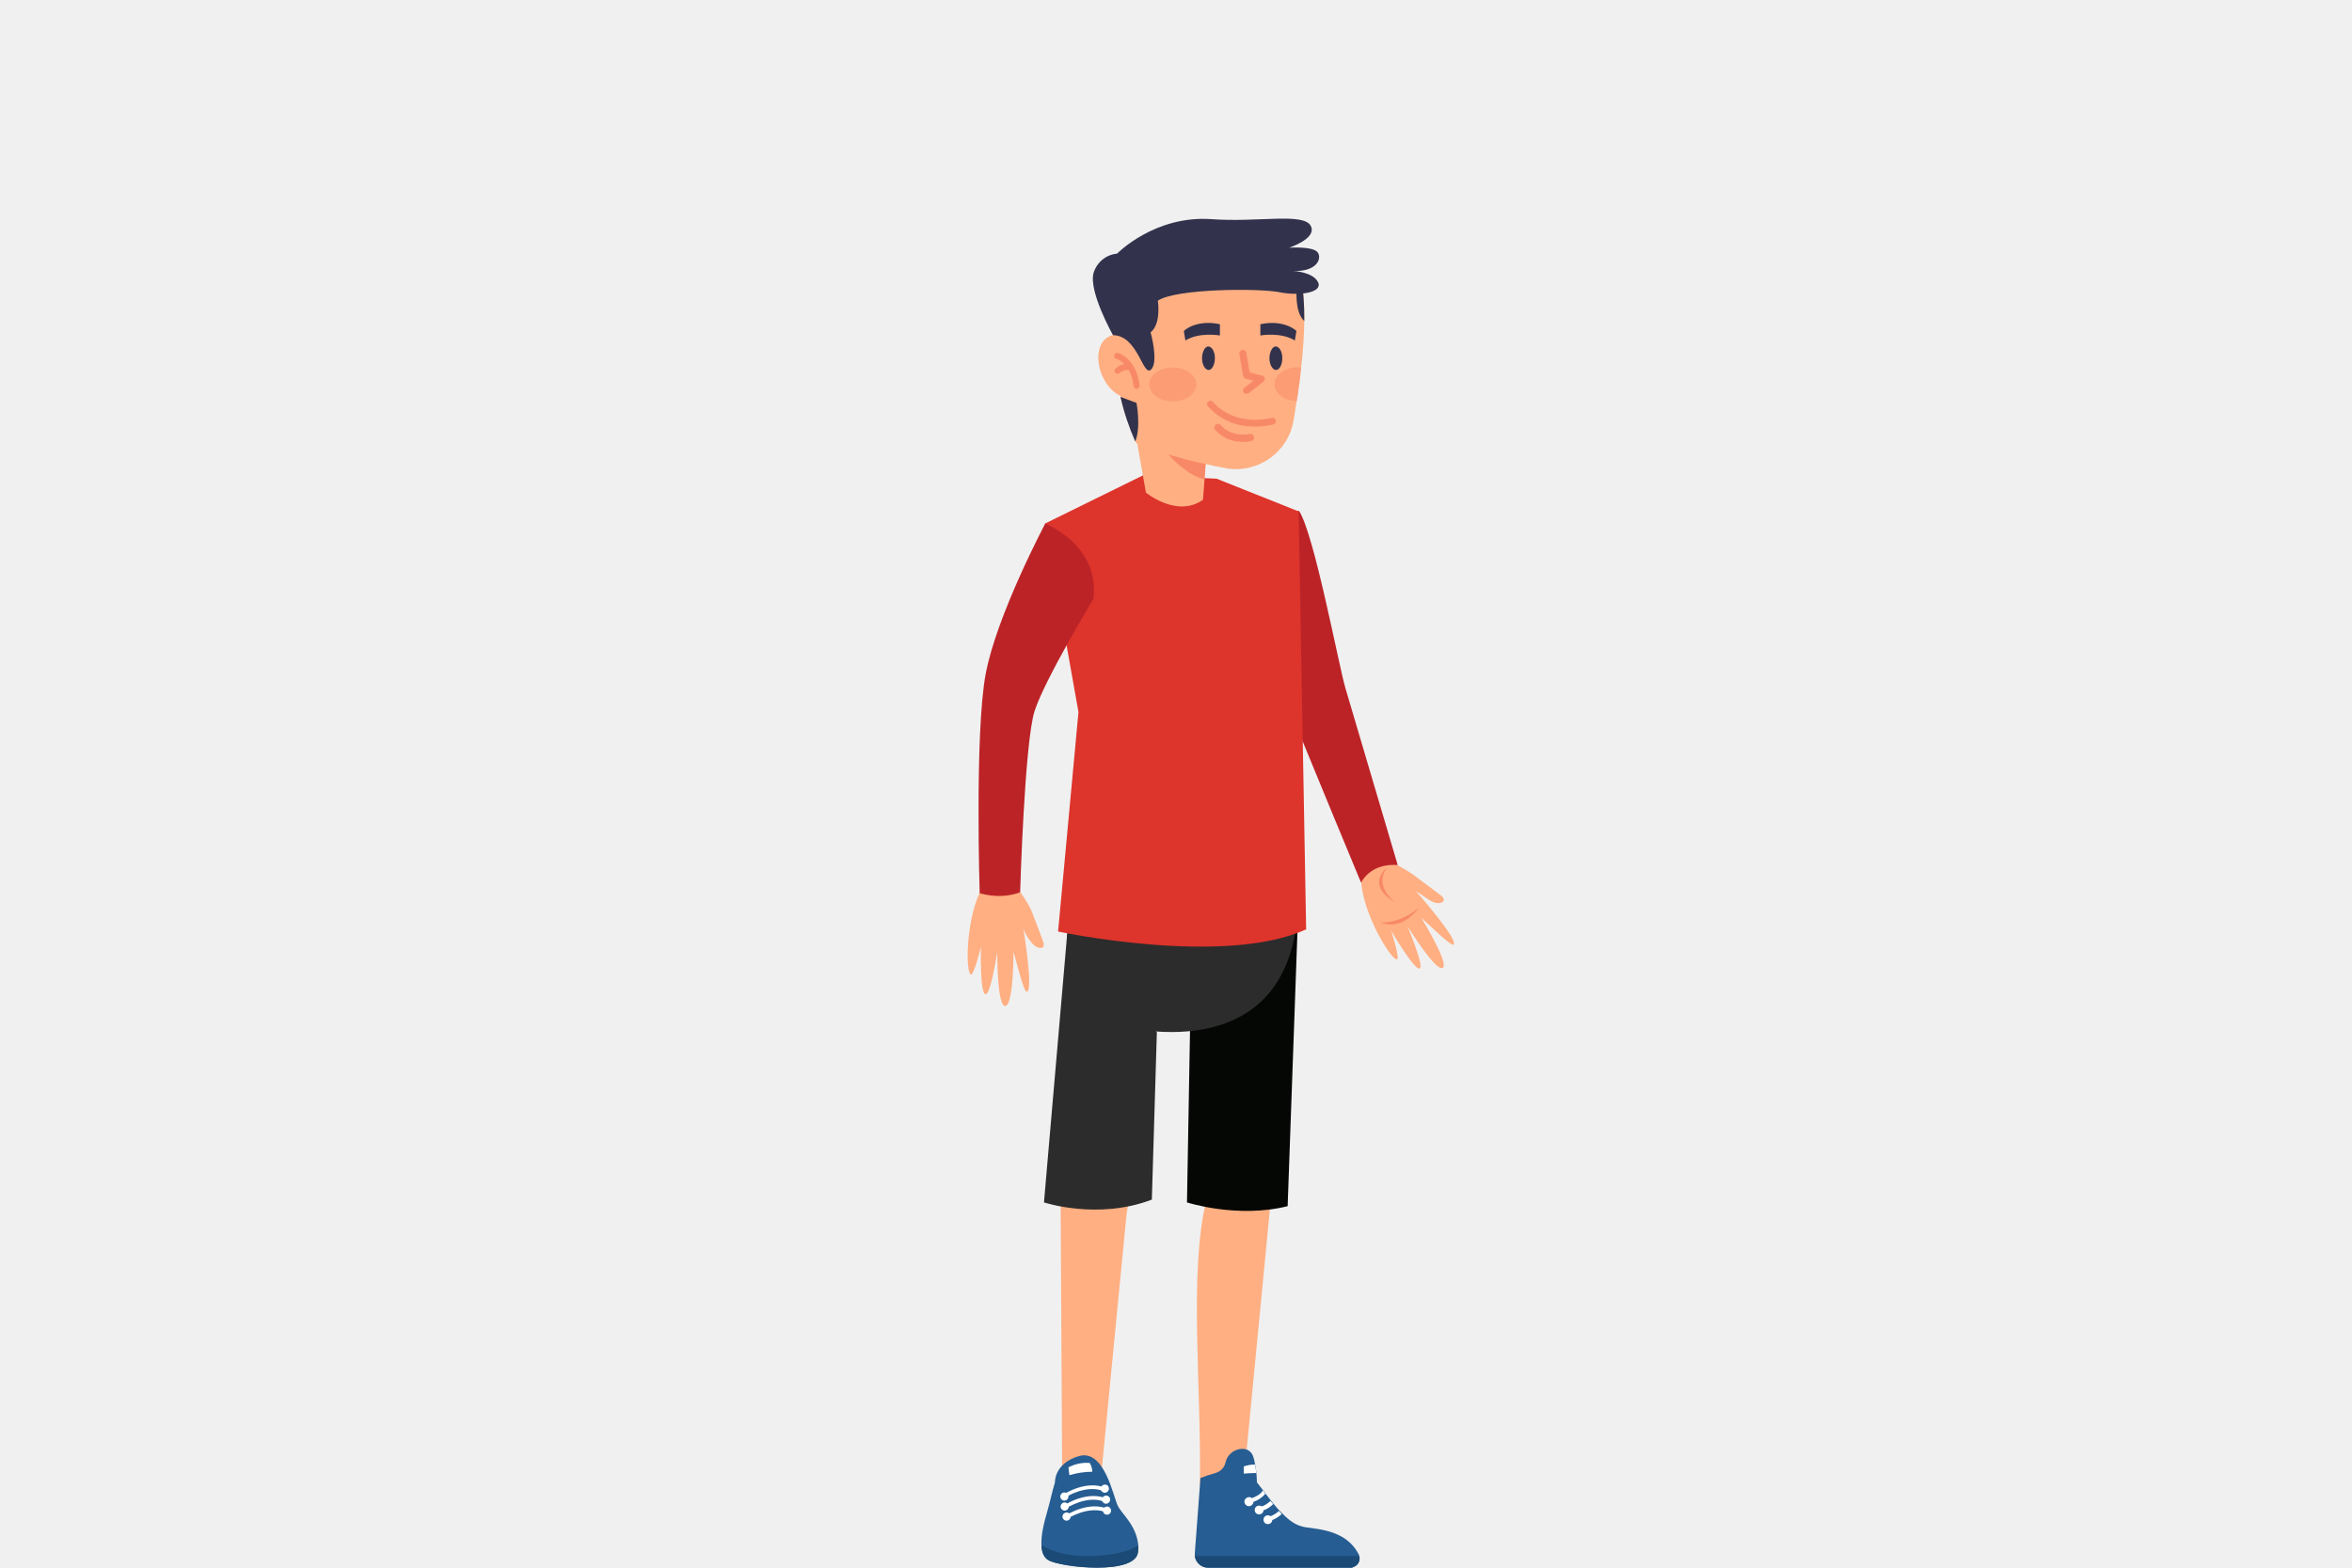
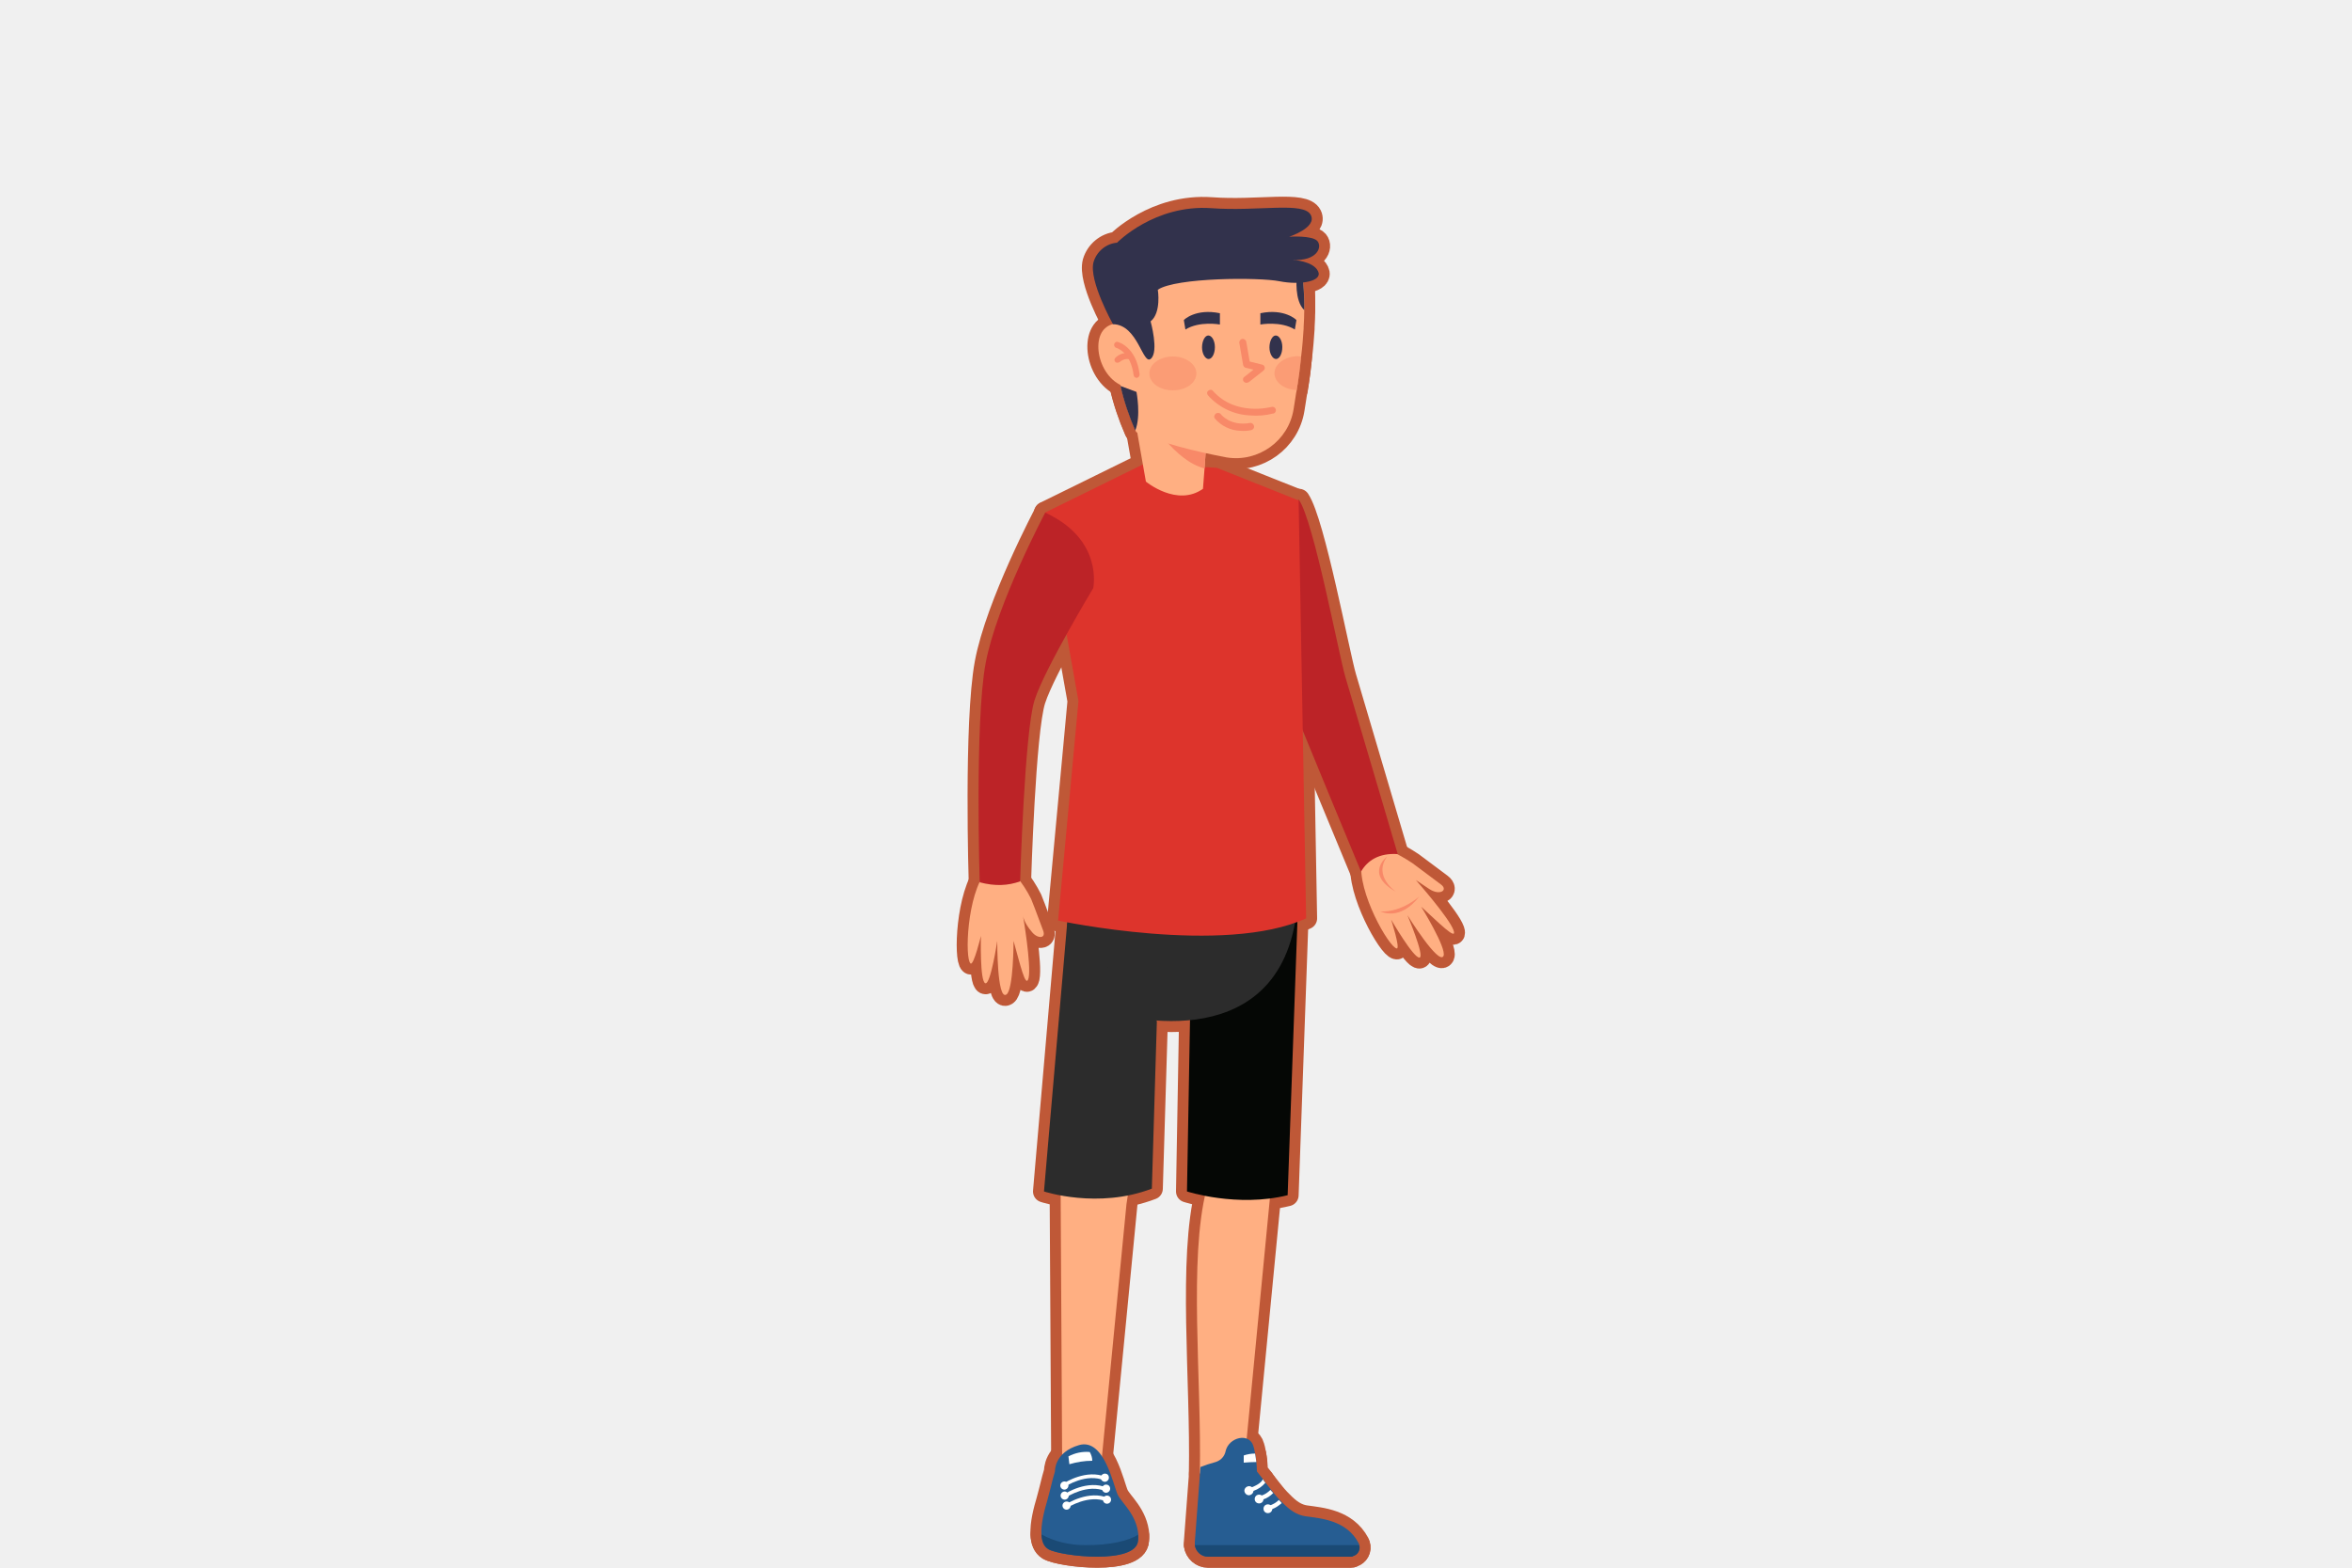
<svg xmlns="http://www.w3.org/2000/svg" version="1.1" id="Layer_1" x="0px" y="0px" viewBox="0 0 750 500" style="enable-background:new 0 0 750 500;" xml:space="preserve">
  <style type="text/css">
- 	.st0{fill:#FFAF82;}
- 	.st1{fill:#265D92;}
- 	.st2{fill:#1A4A75;}
- 	.st3{fill:#FFFFFF;}
- 	.st4{fill:#050705;}
- 	.st5{fill:#2C2C2C;}
- 	.st6{fill:#F88968;}
- 	.st7{fill:#BC2327;}
- 	.st8{fill:#DD342C;}
- 	.st9{opacity:0.5;fill:#F88968;enable-background:new    ;}
- 	.st10{fill:#32324C;}
+ 	.st0{fill:none;stroke:#BF5837;stroke-width:7;stroke-linejoin:round;}
+ 	.st1{fill:#FFAF82;}
+ 	.st2{fill:#265D92;}
+ 	.st3{fill:#1A4A75;}
+ 	.st4{fill:#FFFFFF;}
+ 	.st5{fill:#050705;}
+ 	.st6{fill:#2C2C2C;}
+ 	.st7{fill:#F88968;}
+ 	.st8{fill:#BC2327;}
+ 	.st9{fill:#DD342C;}
+ 	.st10{opacity:0.5;fill:#F88968;enable-background:new    ;}
+ 	.st11{fill:#32324C;}
</style>
  <g id="OBJECTS">
-     <path class="st0" d="M384.7,382.9c-5.7,22.3-1.5,60.7-2.1,90.6l14.3-4.5l8.3-86L384.7,382.9z" />
-     <path class="st1" d="M430.7,500h-45.5c-2.1,0-3.9-1.6-4.2-3.7c0-0.3,0-0.6,0-0.9l1.8-24c1.5-0.6,3-1.1,4.5-1.5   c1.6-0.4,2.9-1.5,3.4-3.1l0.1-0.4c1-4.6,7.7-6.1,8.9-1.6c0.2,0.6,0.3,1.1,0.4,1.7c0,0.1,0.1,0.3,0.1,0.4c0.2,1,0.3,1.9,0.4,2.6l0,0   c0.1,1.1,0.2,2.2,0.2,3.3c0.6,0.8,1.2,1.5,1.8,2.3c0.3,0.4,0.6,0.7,0.8,1.1l1.8,2.3l0.8,1c0.6,0.8,1.3,1.5,1.9,2.2   c0.3,0.3,0.6,0.6,0.9,0.9c2.4,2.5,4.7,4.1,7.5,4.5c4.9,0.7,13,1.2,16.9,8.5c0.1,0.1,0.1,0.3,0.2,0.5c0.5,1.5-0.3,3.1-1.8,3.6   C431.3,500,431,500,430.7,500z" />
-     <path class="st2" d="M430.7,500h-45.5c-2.1,0-3.9-1.6-4.2-3.7h52.4c0.5,1.5-0.4,3.1-1.9,3.5C431.2,500,431,500,430.7,500z" />
-     <path class="st3" d="M403.5,476.4c-1,1.2-2.3,2.1-3.8,2.6c-0.4,0.1-0.8,0.3-1.2,0.4l-0.4-1.2c0.4-0.1,0.8-0.3,1.2-0.4   c2.5-1,3.2-2,3.4-2.5C402.9,475.7,403.2,476.1,403.5,476.4z" />
-     <path class="st3" d="M399.7,478.9c0,0.8-0.6,1.4-1.4,1.5c-0.8,0-1.4-0.6-1.5-1.4c0-0.8,0.6-1.4,1.4-1.5c0,0,0,0,0.1,0   C399.1,477.5,399.7,478.1,399.7,478.9z" />
-     <path class="st3" d="M406,479.7c-0.9,0.9-1.9,1.6-3.1,2c-0.4,0.2-0.9,0.4-1.5,0.5L401,481c0.5-0.2,0.9-0.3,1.3-0.5   c1.1-0.4,2-1,2.8-1.8L406,479.7z" />
-     <path class="st3" d="M402.9,481.6c0,0.8-0.6,1.4-1.4,1.4s-1.4-0.6-1.4-1.4s0.6-1.4,1.4-1.4l0,0   C402.3,480.2,402.9,480.8,402.9,481.6z" />
-     <path class="st3" d="M408.7,482.9c-0.9,0.8-1.9,1.5-3,1.9c-0.4,0.2-0.9,0.4-1.5,0.5l-0.4-1.2c0.5-0.2,0.9-0.3,1.3-0.5   c1-0.4,1.9-0.9,2.7-1.7C408.2,482.3,408.5,482.6,408.7,482.9z" />
-     <path class="st3" d="M405.7,484.7c0,0.8-0.6,1.4-1.4,1.4s-1.4-0.6-1.4-1.4s0.6-1.4,1.4-1.4S405.7,483.9,405.7,484.7L405.7,484.7z" />
-     <path class="st3" d="M400.6,469.8c-1.4,0-2.7,0.1-4,0.2v-2.3c1.2-0.4,2.4-0.6,3.6-0.6C400.4,468.1,400.5,469,400.6,469.8z" />
-     <path class="st4" d="M380,298.8l-1.5,84.7c0,0,16,5.2,32.1,1.2l3.5-97.9L380,298.8z" />
-     <path class="st0" d="M338.1,366.5c0,5.8,0,11.1,0.1,15.3l0.5,88.2h12.5l8-82.4l3.2-21.1H338.1z" />
-     <path class="st5" d="M340.3,290.5c0,0-1.7,30.6,10.7,35s62,14.1,63-38.7L340.3,290.5z" />
-     <path class="st5" d="M340.3,297.9l-7.4,85.6c0,0,17.2,5.7,34.4-0.9l1.6-53.4L340.3,297.9z" />
-     <path class="st1" d="M362.9,494.8c-0.4,7.8-24.7,5.1-28.6,2.8c-1.5-0.9-2.1-2.6-2.2-4.7c-0.2-3.4,0.9-7.6,1.9-11   c1.5-5.5,1.3-5.4,2.4-9.1c0,0-0.3-6.1,7.7-8.4s10.9,12.8,12.3,15.8c1.3,2.7,6.1,6.3,6.6,12.9C363,493.5,363,494.1,362.9,494.8z" />
-     <path class="st3" d="M339.8,477.6l-0.6-1c0.3-0.2,7.3-4.7,13.5-2l-0.5,1.1C346.5,473.2,339.8,477.5,339.8,477.6z" />
-     <path class="st3" d="M340.5,484.3l-0.6-1c0.3-0.2,7.3-4.7,13.5-2l-0.5,1.1C347.2,480,340.5,484.3,340.5,484.3z" />
-     <path class="st3" d="M340.1,481l-0.6-1c0.3-0.2,7.3-4.7,13.5-2l-0.5,1.1C346.9,476.6,340.2,480.9,340.1,481z" />
-     <path class="st3" d="M340.7,477.3c0,0.7-0.6,1.3-1.3,1.3c-0.7,0-1.3-0.6-1.3-1.3c0-0.7,0.6-1.3,1.3-1.3S340.7,476.5,340.7,477.3   L340.7,477.3z" />
-     <path class="st3" d="M340.8,480.5c0,0.7-0.6,1.3-1.3,1.3c-0.7,0-1.3-0.6-1.3-1.3c0-0.7,0.6-1.3,1.3-1.3l0,0   C340.2,479.2,340.7,479.8,340.8,480.5z" />
-     <path class="st3" d="M341.4,483.7c0,0.7-0.6,1.3-1.3,1.3s-1.3-0.6-1.3-1.3s0.6-1.3,1.3-1.3l0,0   C340.9,482.4,341.4,482.9,341.4,483.7z" />
-     <circle class="st3" cx="353" cy="481.8" r="1.3" />
-     <path class="st3" d="M354,478.3c0,0.7-0.6,1.3-1.3,1.3c-0.7,0-1.3-0.6-1.3-1.3c0-0.7,0.6-1.3,1.3-1.3l0,0   C353.4,477,354,477.5,354,478.3L354,478.3z" />
-     <path class="st3" d="M353.6,474.8c0,0.7-0.6,1.3-1.3,1.3c-0.7,0-1.3-0.6-1.3-1.3c0-0.7,0.6-1.3,1.3-1.3   C353.1,473.5,353.6,474,353.6,474.8L353.6,474.8z" />
-     <path class="st2" d="M362.9,494.8c-0.4,7.8-24.7,5.1-28.6,2.8c-1.5-0.9-2.1-2.6-2.2-4.7c4.2,2.3,9,3.4,13.8,3.4   c8.3,0.1,14.2-1.5,17-3.3C362.9,493.5,363,494.1,362.9,494.8z" />
-     <path class="st3" d="M347.5,466.6c-2.4-0.2-4.7,0.3-6.8,1.4l0.3,2.5c2.4-0.7,4.8-1.1,7.3-1.1C348.3,468.4,348,467.5,347.5,466.6z" />
-     <path class="st0" d="M442.9,274.6c2.6,1.2,5.1,2.6,7.5,4.2c3.2,2.4,7.1,5.3,9.1,6.8c2.4,1.8-0.4,3.7-3.8,1.4   c-3.4-2.3-4.2-2.8-4.2-2.8s10.6,12,12,16c1.3,3.7-4.9-2.6-10.3-7.5c0,0,8.2,13.3,7.1,15.7c-1.5,3.1-11.5-13-11.5-13   s5.5,13,3.9,13.5c-1.8,0.5-9.1-12.1-9.1-12.1s3,9.3,1.8,9.2c-2.4-0.2-12.7-18.2-11.2-27.6C434.1,278.3,440.6,274.2,442.9,274.6z" />
-     <path class="st6" d="M452.6,289.4c0,0-5.5,5.1-12.4,4.8C440.2,294.1,446.3,297.6,452.6,289.4z" />
-     <path class="st6" d="M445.1,287.9c0,0-7.3-4.9-2.8-11.2C442.3,276.7,435,282.2,445.1,287.9z" />
-     <path class="st7" d="M396.7,173.6c0,0,5.6,30.4,12.7,48.1s24.6,59.8,24.6,59.8c2-3.5,5.7-6,11.7-5.6c0,0-11.7-39.5-16.7-56.5   c-2.2-7.6-10-49.4-14.8-56.5C414.2,163,397.4,171,396.7,173.6z" />
-     <path class="st8" d="M364.7,151.5L333.2,167l10.7,60.1l-6.5,70c0,0,52.9,11.3,79.1-0.7l-2.4-133.3L388,152.7L364.7,151.5z" />
-     <path class="st0" d="M324,282.9c1.9,2.2,3.5,4.7,4.8,7.3c1.5,3.7,2.9,7.7,3.8,10c1.1,2.8-1.8,2.7-3.5,0.6c-2.7-3.1-2.9-5.3-2.9-5.3   s2.7,15.7,1.8,19.9c-0.9,3.8-2.8-4.8-4.8-11.8c0,0,0,15.7-2.3,17.1c-3,1.9-2.9-17.1-2.9-17.1s-2.1,14-3.8,13.5   c-1.8-0.5-1.4-15.1-1.4-15.1s-2.3,9.5-3.3,8.8c-1.9-1.4-1.2-22.1,5-29.4C314.5,281.4,322.3,281.3,324,282.9z" />
-     <path class="st7" d="M333.3,167c0,0-15.5,29.2-19,48s-1.9,69.9-1.9,69.9c4.9,1.3,9,1.1,12.9-0.3c0,0,1.4-47.8,4.6-57.8   s18.7-35.7,18.7-35.7S352,175.6,333.3,167z" />
-     <path class="st0" d="M385.1,138.7l-1,14.2l-0.5,6.5c-8.3,5.9-18.2-2.3-18.2-2.3l-4-22.7c3.8-2.5,13.3,1,19.1,2.8   C383.3,138,385.1,138.7,385.1,138.7z" />
-     <path class="st6" d="M385.1,138.7l-1,14.2c-9.6-2.4-17.4-15.8-17.4-15.8l13.8,0.2C383.3,138,385.1,138.7,385.1,138.7z" />
-     <path class="st0" d="M415.9,100.8c0,0.5,0,1,0,1.5v0.2c0,1.7-0.1,3.5-0.2,5.3c0,0.2,0,0.3,0,0.5c-0.2,2.9-0.4,5.9-0.8,8.9   c-0.1,0.7-0.1,1.3-0.2,1.9c-0.2,2.1-0.5,4.2-0.8,6.2c0,0.4-0.1,0.8-0.2,1.2c-0.1,0.8-0.2,1.6-0.4,2.4c-0.3,1.8-0.5,3.4-0.8,5.1   c-1.6,10.1-11.2,17-21.3,15.4c-0.2,0-0.4-0.1-0.5-0.1c-10.1-1.9-20.5-4.6-28.4-8l-0.3-0.7c-2-4.6-3.6-9.3-4.7-14.2   c-2.3-9.5-2.9-19.2-1.8-28.9c3.1-24,53.8-26.1,59.7-6.4c0,0.2,0.1,0.5,0.1,0.7C415.8,94.9,415.9,97.9,415.9,100.8z" />
-     <path class="st9" d="M381.5,122.6c0,3-3.3,5.4-7.5,5.4s-7.5-2.4-7.5-5.4s3.4-5.4,7.5-5.4S381.5,119.6,381.5,122.6z" />
-     <path class="st9" d="M414.9,117.2c-0.1,0.7-0.1,1.3-0.2,1.9c-0.2,2.1-0.5,4.2-0.8,6.2c0,0.4-0.1,0.8-0.2,1.2l-0.2,1.4   c-4-0.1-7.1-2.5-7.1-5.4s3.4-5.4,7.5-5.4C414.2,117.1,414.5,117.2,414.9,117.2z" />
-     <path class="st10" d="M415.9,100.8c0,0.5,0,1,0,1.6c-3.2-3-2.4-10.4-2.4-10.4c0.6-0.1,1.3-0.1,1.9,0   C415.7,94.9,415.9,97.9,415.9,100.8z" />
-     <path class="st10" d="M362,140.8c-2-4.6-3.6-9.3-4.7-14.2l5.1,1.9C362.4,128.5,363.9,136.3,362,140.8z" />
-     <path class="st10" d="M387.4,114.2c0,2.1-0.9,3.8-2,3.8s-2.1-1.7-2.1-3.7s0.9-3.8,2-3.8S387.4,112.1,387.4,114.2z" />
-     <path class="st10" d="M408.9,114.2c0,2.1-0.9,3.8-2,3.8s-2.1-1.7-2.1-3.7s0.9-3.8,2-3.8S408.9,112.1,408.9,114.2z" />
-     <path class="st0" d="M363.1,110.9c0,0-5.9-6.9-10.6-2.8c-5.3,4.5-1,19.7,9.8,19.2L363.1,110.9z" />
-     <path class="st6" d="M362.4,124c-0.5,0-0.8-0.4-0.9-0.8c-1-7.8-5.7-8.8-5.7-8.8c-0.5-0.3-0.7-0.9-0.4-1.4c0.2-0.3,0.5-0.5,0.8-0.5   c0.2,0,6.1,1.4,7.2,10.4c0,0.5-0.3,1-0.8,1.1L362.4,124z" />
-     <path class="st6" d="M356.3,119.2c-0.2,0-0.4-0.1-0.6-0.2c-0.4-0.4-0.4-0.9-0.1-1.3c1.3-1.4,3.2-1.9,5.1-1.5   c0.5,0.3,0.7,0.9,0.4,1.4c-0.2,0.3-0.5,0.5-0.8,0.5c-1.2-0.3-2.4,0.1-3.3,0.9C356.8,119.1,356.5,119.2,356.3,119.2z" />
-     <path class="st6" d="M398.7,136c-5.2-0.2-10-2.5-13.5-6.4c-0.4-0.5-0.4-1.1,0.1-1.5c0.5-0.4,1.1-0.4,1.5,0.1   c7.3,8.2,18.5,5.1,18.6,5.1c0.6-0.2,1.2,0.1,1.4,0.7c0.2,0.6-0.1,1.2-0.7,1.4c-0.1,0-0.1,0-0.2,0C403.6,136,401.2,136.2,398.7,136z   " />
-     <path class="st6" d="M395.5,140.9c-3.1-0.1-6-1.5-8.1-3.9c-0.4-0.5-0.2-1.2,0.3-1.6c0.5-0.3,1.2-0.3,1.6,0.2   c0.1,0.2,3.1,3.9,9.3,2.8c0.6-0.1,1.2,0.4,1.3,1c0.1,0.6-0.3,1.1-0.9,1.3C397.9,140.9,396.7,141,395.5,140.9z" />
-     <path class="st6" d="M397.4,125.6c-0.3,0-0.6-0.2-0.8-0.4c-0.4-0.5-0.3-1.2,0.2-1.5l0,0l2.9-2.3l-2.5-0.6c-0.4-0.1-0.7-0.5-0.8-0.9   l-1.2-7c-0.1-0.6,0.3-1.2,0.9-1.3c0.6-0.1,1.2,0.3,1.3,0.9l0,0l1.1,6.3l4,1c0.6,0.1,0.9,0.7,0.8,1.3c-0.1,0.2-0.2,0.4-0.4,0.6   l-4.7,3.7C397.9,125.5,397.6,125.6,397.4,125.6z" />
-     <path class="st10" d="M354.9,106.9c0,0-7.8-13.9-6.2-19.8c1-3.4,4-5.9,7.5-6.2c0,0,12-12.3,30.1-11c15,1.1,29.5-2.2,31.7,2.2   c2,4-6.9,6.9-6.9,6.9s7.4-0.5,9,1.4s-0.1,6.4-7.8,6c0,0,6.4,0.3,8,3.6c1.6,3.3-5.8,4.5-12.3,3.2c-6.5-1.3-33-1.2-38.8,2.7   c0,0,1.2,7.3-2.3,10.1c0,0,2.7,9.6,0.1,11.9S362.9,107,354.9,106.9z" />
-     <path class="st10" d="M389,103.4v3.6c0,0-6.5-1.2-11,1.6l-0.5-3C377.5,105.5,381.3,101.8,389,103.4z" />
-     <path class="st10" d="M401.9,103.4v3.6c0,0,6.5-1.2,11,1.6l0.5-3C413.4,105.5,409.6,101.8,401.9,103.4z" />
+     <path class="st0" d="M384.7,379.4c-5.7,22.3-1.5,60.7-2.1,90.6l14.3-4.5l8.3-86L384.7,379.4z" />
+     <path class="st0" d="M430.7,496.5h-45.5c-2.1,0-3.9-1.6-4.2-3.7c0-0.3,0-0.6,0-0.9l1.8-24c1.5-0.6,3-1.1,4.5-1.5   c1.6-0.4,2.9-1.5,3.4-3.1l0.1-0.4c1-4.6,7.7-6.1,8.9-1.6c0.2,0.6,0.3,1.1,0.4,1.7c0,0.1,0.1,0.3,0.1,0.4c0.2,1,0.3,1.9,0.4,2.6l0,0   c0.1,1.1,0.2,2.2,0.2,3.3c0.6,0.8,1.2,1.5,1.8,2.3c0.3,0.4,0.6,0.7,0.8,1.1l1.8,2.3l0.8,1c0.6,0.8,1.3,1.5,1.9,2.2   c0.3,0.3,0.6,0.6,0.9,0.9c2.4,2.5,4.7,4.1,7.5,4.5c4.9,0.7,13,1.2,16.9,8.5c0.1,0.1,0.1,0.3,0.2,0.5c0.5,1.5-0.3,3.1-1.8,3.6   C431.3,496.5,431,496.5,430.7,496.5z" />
+     <path class="st0" d="M430.7,496.5h-45.5c-2.1,0-3.9-1.6-4.2-3.7h52.4c0.5,1.5-0.4,3.1-1.9,3.5C431.2,496.5,431,496.5,430.7,496.5z" />
+     <path class="st0" d="M403.5,472.9c-1,1.2-2.3,2.1-3.8,2.6c-0.4,0.1-0.8,0.3-1.2,0.4l-0.4-1.2c0.4-0.1,0.8-0.3,1.2-0.4   c2.5-1,3.2-2,3.4-2.5C402.9,472.2,403.2,472.6,403.5,472.9z" />
+     <path class="st0" d="M399.7,475.4c0,0.8-0.6,1.4-1.4,1.5c-0.8,0-1.4-0.6-1.5-1.4c0-0.8,0.6-1.4,1.4-1.5c0,0,0,0,0.1,0   C399.1,474,399.7,474.6,399.7,475.4z" />
+     <path class="st0" d="M406,476.2c-0.9,0.9-1.9,1.6-3.1,2c-0.4,0.2-0.9,0.4-1.5,0.5l-0.4-1.2c0.5-0.2,0.9-0.3,1.3-0.5   c1.1-0.4,2-1,2.8-1.8L406,476.2z" />
+     <path class="st0" d="M402.9,478.1c0,0.8-0.6,1.4-1.4,1.4s-1.4-0.6-1.4-1.4s0.6-1.4,1.4-1.4l0,0   C402.3,476.7,402.9,477.3,402.9,478.1z" />
+     <path class="st0" d="M408.7,479.4c-0.9,0.8-1.9,1.5-3,1.9c-0.4,0.2-0.9,0.4-1.5,0.5l-0.4-1.2c0.5-0.2,0.9-0.3,1.3-0.5   c1-0.4,1.9-0.9,2.7-1.7C408.2,478.8,408.5,479.1,408.7,479.4z" />
+     <path class="st0" d="M405.7,481.2c0,0.8-0.6,1.4-1.4,1.4s-1.4-0.6-1.4-1.4s0.6-1.4,1.4-1.4S405.7,480.4,405.7,481.2L405.7,481.2z" />
+     <path class="st0" d="M400.6,466.3c-1.4,0-2.7,0.1-4,0.2v-2.3c1.2-0.4,2.4-0.6,3.6-0.6C400.4,464.6,400.5,465.5,400.6,466.3z" />
+     <path class="st0" d="M380,295.3l-1.5,84.7c0,0,16,5.2,32.1,1.2l3.5-97.9L380,295.3z" />
+     <path class="st0" d="M338.1,363c0,5.8,0,11.1,0.1,15.3l0.5,88.2h12.5l8-82.4l3.2-21.1H338.1z" />
+     <path class="st0" d="M340.3,287c0,0-1.7,30.6,10.7,35s62,14.1,63-38.7L340.3,287z" />
+     <path class="st0" d="M340.3,294.4l-7.4,85.6c0,0,17.2,5.7,34.4-0.9l1.6-53.4L340.3,294.4z" />
+     <path class="st0" d="M362.9,491.3c-0.4,7.8-24.7,5.1-28.6,2.8c-1.5-0.9-2.1-2.6-2.2-4.7c-0.2-3.4,0.9-7.6,1.9-11   c1.5-5.5,1.3-5.4,2.4-9.1c0,0-0.3-6.1,7.7-8.4s10.9,12.8,12.3,15.8c1.3,2.7,6.1,6.3,6.6,12.9C363,490,363,490.6,362.9,491.3z" />
+     <path class="st0" d="M339.8,474.1l-0.6-1c0.3-0.2,7.3-4.7,13.5-2l-0.5,1.1C346.5,469.7,339.8,474,339.8,474.1z" />
+     <path class="st0" d="M340.5,480.8l-0.6-1c0.3-0.2,7.3-4.7,13.5-2l-0.5,1.1C347.2,476.5,340.5,480.8,340.5,480.8z" />
+     <path class="st0" d="M340.1,477.5l-0.6-1c0.3-0.2,7.3-4.7,13.5-2l-0.5,1.1C346.9,473.1,340.2,477.4,340.1,477.5z" />
+     <path class="st0" d="M340.7,473.8c0,0.7-0.6,1.3-1.3,1.3c-0.7,0-1.3-0.6-1.3-1.3c0-0.7,0.6-1.3,1.3-1.3S340.7,473,340.7,473.8   L340.7,473.8z" />
+     <path class="st0" d="M340.8,477c0,0.7-0.6,1.3-1.3,1.3c-0.7,0-1.3-0.6-1.3-1.3c0-0.7,0.6-1.3,1.3-1.3l0,0   C340.2,475.7,340.7,476.3,340.8,477z" />
+     <path class="st0" d="M341.4,480.2c0,0.7-0.6,1.3-1.3,1.3s-1.3-0.6-1.3-1.3s0.6-1.3,1.3-1.3l0,0   C340.9,478.9,341.4,479.4,341.4,480.2z" />
+     <circle class="st0" cx="353" cy="478.3" r="1.3" />
+     <path class="st0" d="M354,474.8c0,0.7-0.6,1.3-1.3,1.3c-0.7,0-1.3-0.6-1.3-1.3c0-0.7,0.6-1.3,1.3-1.3l0,0   C353.4,473.5,354,474,354,474.8L354,474.8z" />
+     <path class="st0" d="M353.6,471.3c0,0.7-0.6,1.3-1.3,1.3c-0.7,0-1.3-0.6-1.3-1.3c0-0.7,0.6-1.3,1.3-1.3   C353.1,470,353.6,470.5,353.6,471.3L353.6,471.3z" />
+     <path class="st0" d="M362.9,491.3c-0.4,7.8-24.7,5.1-28.6,2.8c-1.5-0.9-2.1-2.6-2.2-4.7c4.2,2.3,9,3.4,13.8,3.4   c8.3,0.1,14.2-1.5,17-3.3C362.9,490,363,490.6,362.9,491.3z" />
+     <path class="st0" d="M347.5,463.1c-2.4-0.2-4.7,0.3-6.8,1.4l0.3,2.5c2.4-0.7,4.8-1.1,7.3-1.1C348.3,464.9,348,464,347.5,463.1z" />
+     <path class="st0" d="M442.9,271.1c2.6,1.2,5.1,2.6,7.5,4.2c3.2,2.4,7.1,5.3,9.1,6.8c2.4,1.8-0.4,3.7-3.8,1.4s-4.2-2.8-4.2-2.8   s10.6,12,12,16c1.3,3.7-4.9-2.6-10.3-7.5c0,0,8.2,13.3,7.1,15.7c-1.5,3.1-11.5-13-11.5-13s5.5,13,3.9,13.5   c-1.8,0.5-9.1-12.1-9.1-12.1s3,9.3,1.8,9.2c-2.4-0.2-12.7-18.2-11.2-27.6C434.1,274.8,440.6,270.7,442.9,271.1z" />
+     <path class="st0" d="M452.6,285.9c0,0-5.5,5.1-12.4,4.8C440.2,290.6,446.3,294.1,452.6,285.9z" />
+     <path class="st0" d="M445.1,284.4c0,0-7.3-4.9-2.8-11.2C442.3,273.2,435,278.7,445.1,284.4z" />
+     <path class="st0" d="M396.7,170.1c0,0,5.6,30.4,12.7,48.1S434,278,434,278c2-3.5,5.7-6,11.7-5.6c0,0-11.7-39.5-16.7-56.5   c-2.2-7.6-10-49.4-14.8-56.5C414.2,159.5,397.4,167.5,396.7,170.1z" />
+     <path class="st0" d="M364.7,148l-31.5,15.5l10.7,60.1l-6.5,70c0,0,52.9,11.3,79.1-0.7l-2.4-133.3L388,149.2L364.7,148z" />
+     <path class="st0" d="M324,279.4c1.9,2.2,3.5,4.7,4.8,7.3c1.5,3.7,2.9,7.7,3.8,10c1.1,2.8-1.8,2.7-3.5,0.6c-2.7-3.1-2.9-5.3-2.9-5.3   s2.7,15.7,1.8,19.9c-0.9,3.8-2.8-4.8-4.8-11.8c0,0,0,15.7-2.3,17.1c-3,1.9-2.9-17.1-2.9-17.1s-2.1,14-3.8,13.5   c-1.8-0.5-1.4-15.1-1.4-15.1s-2.3,9.5-3.3,8.8c-1.9-1.4-1.2-22.1,5-29.4C314.5,277.9,322.3,277.8,324,279.4z" />
+     <path class="st0" d="M333.3,163.5c0,0-15.5,29.2-19,48s-1.9,69.9-1.9,69.9c4.9,1.3,9,1.1,12.9-0.3c0,0,1.4-47.8,4.6-57.8   s18.7-35.7,18.7-35.7S352,172.1,333.3,163.5z" />
+     <path class="st0" d="M385.1,135.2l-1,14.2l-0.5,6.5c-8.3,5.9-18.2-2.3-18.2-2.3l-4-22.7c3.8-2.5,13.3,1,19.1,2.8   C383.3,134.5,385.1,135.2,385.1,135.2z" />
+     <path class="st0" d="M385.1,135.2l-1,14.2c-9.6-2.4-17.4-15.8-17.4-15.8l13.8,0.2C383.3,134.5,385.1,135.2,385.1,135.2z" />
+     <path class="st0" d="M415.9,97.3c0,0.5,0,1,0,1.5V99c0,1.7-0.1,3.5-0.2,5.3c0,0.2,0,0.3,0,0.5c-0.2,2.9-0.4,5.9-0.8,8.9   c-0.1,0.7-0.1,1.3-0.2,1.9c-0.2,2.1-0.5,4.2-0.8,6.2c0,0.4-0.1,0.8-0.2,1.2c-0.1,0.8-0.2,1.6-0.4,2.4c-0.3,1.8-0.5,3.4-0.8,5.1   c-1.6,10.1-11.2,17-21.3,15.4c-0.2,0-0.4-0.1-0.5-0.1c-10.1-1.9-20.5-4.6-28.4-8l-0.3-0.7c-2-4.6-3.6-9.3-4.7-14.2   c-2.3-9.5-2.9-19.2-1.8-28.9c3.1-24,53.8-26.1,59.7-6.4c0,0.2,0.1,0.5,0.1,0.7C415.8,91.4,415.9,94.4,415.9,97.3z" />
+     <path class="st0" d="M381.5,119.1c0,3-3.3,5.4-7.5,5.4s-7.5-2.4-7.5-5.4s3.4-5.4,7.5-5.4S381.5,116.1,381.5,119.1z" />
+     <path class="st0" d="M414.9,113.7c-0.1,0.7-0.1,1.3-0.2,1.9c-0.2,2.1-0.5,4.2-0.8,6.2c0,0.4-0.1,0.8-0.2,1.2l-0.2,1.4   c-4-0.1-7.1-2.5-7.1-5.4s3.4-5.4,7.5-5.4C414.2,113.6,414.5,113.7,414.9,113.7z" />
+     <path class="st0" d="M415.9,97.3c0,0.5,0,1,0,1.6c-3.2-3-2.4-10.4-2.4-10.4c0.6-0.1,1.3-0.1,1.9,0   C415.7,91.4,415.9,94.4,415.9,97.3z" />
+     <path class="st0" d="M362,137.3c-2-4.6-3.6-9.3-4.7-14.2l5.1,1.9C362.4,125,363.9,132.8,362,137.3z" />
+     <path class="st0" d="M387.4,110.7c0,2.1-0.9,3.8-2,3.8s-2.1-1.7-2.1-3.7s0.9-3.8,2-3.8S387.4,108.6,387.4,110.7z" />
+     <path class="st0" d="M408.9,110.7c0,2.1-0.9,3.8-2,3.8s-2.1-1.7-2.1-3.7s0.9-3.8,2-3.8S408.9,108.6,408.9,110.7z" />
+     <path class="st0" d="M363.1,107.4c0,0-5.9-6.9-10.6-2.8c-5.3,4.5-1,19.7,9.8,19.2L363.1,107.4z" />
+     <path class="st0" d="M362.4,120.5c-0.5,0-0.8-0.4-0.9-0.8c-1-7.8-5.7-8.8-5.7-8.8c-0.5-0.3-0.7-0.9-0.4-1.4   c0.2-0.3,0.5-0.5,0.8-0.5c0.2,0,6.1,1.4,7.2,10.4c0,0.5-0.3,1-0.8,1.1L362.4,120.5z" />
+     <path class="st0" d="M356.3,115.7c-0.2,0-0.4-0.1-0.6-0.2c-0.4-0.4-0.4-0.9-0.1-1.3c1.3-1.4,3.2-1.9,5.1-1.5   c0.5,0.3,0.7,0.9,0.4,1.4c-0.2,0.3-0.5,0.5-0.8,0.5c-1.2-0.3-2.4,0.1-3.3,0.9C356.8,115.6,356.5,115.7,356.3,115.7z" />
+     <path class="st0" d="M398.7,132.5c-5.2-0.2-10-2.5-13.5-6.4c-0.4-0.5-0.4-1.1,0.1-1.5s1.1-0.4,1.5,0.1c7.3,8.2,18.5,5.1,18.6,5.1   c0.6-0.2,1.2,0.1,1.4,0.7c0.2,0.6-0.1,1.2-0.7,1.4c-0.1,0-0.1,0-0.2,0C403.6,132.5,401.2,132.7,398.7,132.5z" />
+     <path class="st0" d="M395.5,137.4c-3.1-0.1-6-1.5-8.1-3.9c-0.4-0.5-0.2-1.2,0.3-1.6c0.5-0.3,1.2-0.3,1.6,0.2   c0.1,0.2,3.1,3.9,9.3,2.8c0.6-0.1,1.2,0.4,1.3,1c0.1,0.6-0.3,1.1-0.9,1.3C397.9,137.4,396.7,137.5,395.5,137.4z" />
+     <path class="st0" d="M397.4,122.1c-0.3,0-0.6-0.2-0.8-0.4c-0.4-0.5-0.3-1.2,0.2-1.5l0,0l2.9-2.3l-2.5-0.6c-0.4-0.1-0.7-0.5-0.8-0.9   l-1.2-7c-0.1-0.6,0.3-1.2,0.9-1.3c0.6-0.1,1.2,0.3,1.3,0.9l0,0l1.1,6.3l4,1c0.6,0.1,0.9,0.7,0.8,1.3c-0.1,0.2-0.2,0.4-0.4,0.6   l-4.7,3.7C397.9,122,397.6,122.1,397.4,122.1z" />
+     <path class="st0" d="M354.9,103.4c0,0-7.8-13.9-6.2-19.8c1-3.4,4-5.9,7.5-6.2c0,0,12-12.3,30.1-11c15,1.1,29.5-2.2,31.7,2.2   c2,4-6.9,6.9-6.9,6.9s7.4-0.5,9,1.4c1.6,1.9-0.1,6.4-7.8,6c0,0,6.4,0.3,8,3.6c1.6,3.3-5.8,4.5-12.3,3.2s-33-1.2-38.8,2.7   c0,0,1.2,7.3-2.3,10.1c0,0,2.7,9.6,0.1,11.9S362.9,103.5,354.9,103.4z" />
+     <path class="st0" d="M389,99.9v3.6c0,0-6.5-1.2-11,1.6l-0.5-3C377.5,102,381.3,98.3,389,99.9z" />
+     <path class="st0" d="M401.9,99.9v3.6c0,0,6.5-1.2,11,1.6l0.5-3C413.4,102,409.6,98.3,401.9,99.9z" />
+     <path class="st1" d="M384.7,379.4c-5.7,22.3-1.5,60.7-2.1,90.6l14.3-4.5l8.3-86L384.7,379.4z" />
+     <path class="st2" d="M430.7,496.5h-45.5c-2.1,0-3.9-1.6-4.2-3.7c0-0.3,0-0.6,0-0.9l1.8-24c1.5-0.6,3-1.1,4.5-1.5   c1.6-0.4,2.9-1.5,3.4-3.1l0.1-0.4c1-4.6,7.7-6.1,8.9-1.6c0.2,0.6,0.3,1.1,0.4,1.7c0,0.1,0.1,0.3,0.1,0.4c0.2,1,0.3,1.9,0.4,2.6l0,0   c0.1,1.1,0.2,2.2,0.2,3.3c0.6,0.8,1.2,1.5,1.8,2.3c0.3,0.4,0.6,0.7,0.8,1.1l1.8,2.3l0.8,1c0.6,0.8,1.3,1.5,1.9,2.2   c0.3,0.3,0.6,0.6,0.9,0.9c2.4,2.5,4.7,4.1,7.5,4.5c4.9,0.7,13,1.2,16.9,8.5c0.1,0.1,0.1,0.3,0.2,0.5c0.5,1.5-0.3,3.1-1.8,3.6   C431.3,496.5,431,496.5,430.7,496.5z" />
+     <path class="st3" d="M430.7,496.5h-45.5c-2.1,0-3.9-1.6-4.2-3.7h52.4c0.5,1.5-0.4,3.1-1.9,3.5C431.2,496.5,431,496.5,430.7,496.5z" />
+     <path class="st4" d="M403.5,472.9c-1,1.2-2.3,2.1-3.8,2.6c-0.4,0.1-0.8,0.3-1.2,0.4l-0.4-1.2c0.4-0.1,0.8-0.3,1.2-0.4   c2.5-1,3.2-2,3.4-2.5C402.9,472.2,403.2,472.6,403.5,472.9z" />
+     <path class="st4" d="M399.7,475.4c0,0.8-0.6,1.4-1.4,1.5c-0.8,0-1.4-0.6-1.5-1.4c0-0.8,0.6-1.4,1.4-1.5c0,0,0,0,0.1,0   C399.1,474,399.7,474.6,399.7,475.4z" />
+     <path class="st4" d="M406,476.2c-0.9,0.9-1.9,1.6-3.1,2c-0.4,0.2-0.9,0.4-1.5,0.5l-0.4-1.2c0.5-0.2,0.9-0.3,1.3-0.5   c1.1-0.4,2-1,2.8-1.8L406,476.2z" />
+     <path class="st4" d="M402.9,478.1c0,0.8-0.6,1.4-1.4,1.4s-1.4-0.6-1.4-1.4s0.6-1.4,1.4-1.4l0,0   C402.3,476.7,402.9,477.3,402.9,478.1z" />
+     <path class="st4" d="M408.7,479.4c-0.9,0.8-1.9,1.5-3,1.9c-0.4,0.2-0.9,0.4-1.5,0.5l-0.4-1.2c0.5-0.2,0.9-0.3,1.3-0.5   c1-0.4,1.9-0.9,2.7-1.7C408.2,478.8,408.5,479.1,408.7,479.4z" />
+     <path class="st4" d="M405.7,481.2c0,0.8-0.6,1.4-1.4,1.4s-1.4-0.6-1.4-1.4s0.6-1.4,1.4-1.4S405.7,480.4,405.7,481.2L405.7,481.2z" />
+     <path class="st4" d="M400.6,466.3c-1.4,0-2.7,0.1-4,0.2v-2.3c1.2-0.4,2.4-0.6,3.6-0.6C400.4,464.6,400.5,465.5,400.6,466.3z" />
+     <path class="st5" d="M380,295.3l-1.5,84.7c0,0,16,5.2,32.1,1.2l3.5-97.9L380,295.3z" />
+     <path class="st1" d="M338.1,363c0,5.8,0,11.1,0.1,15.3l0.5,88.2h12.5l8-82.4l3.2-21.1H338.1z" />
+     <path class="st6" d="M340.3,287c0,0-1.7,30.6,10.7,35s62,14.1,63-38.7L340.3,287z" />
+     <path class="st6" d="M340.3,294.4l-7.4,85.6c0,0,17.2,5.7,34.4-0.9l1.6-53.4L340.3,294.4z" />
+     <path class="st2" d="M362.9,491.3c-0.4,7.8-24.7,5.1-28.6,2.8c-1.5-0.9-2.1-2.6-2.2-4.7c-0.2-3.4,0.9-7.6,1.9-11   c1.5-5.5,1.3-5.4,2.4-9.1c0,0-0.3-6.1,7.7-8.4s10.9,12.8,12.3,15.8c1.3,2.7,6.1,6.3,6.6,12.9C363,490,363,490.6,362.9,491.3z" />
+     <path class="st4" d="M339.8,474.1l-0.6-1c0.3-0.2,7.3-4.7,13.5-2l-0.5,1.1C346.5,469.7,339.8,474,339.8,474.1z" />
+     <path class="st4" d="M340.5,480.8l-0.6-1c0.3-0.2,7.3-4.7,13.5-2l-0.5,1.1C347.2,476.5,340.5,480.8,340.5,480.8z" />
+     <path class="st4" d="M340.1,477.5l-0.6-1c0.3-0.2,7.3-4.7,13.5-2l-0.5,1.1C346.9,473.1,340.2,477.4,340.1,477.5z" />
+     <path class="st4" d="M340.7,473.8c0,0.7-0.6,1.3-1.3,1.3c-0.7,0-1.3-0.6-1.3-1.3c0-0.7,0.6-1.3,1.3-1.3S340.7,473,340.7,473.8   L340.7,473.8z" />
+     <path class="st4" d="M340.8,477c0,0.7-0.6,1.3-1.3,1.3c-0.7,0-1.3-0.6-1.3-1.3c0-0.7,0.6-1.3,1.3-1.3l0,0   C340.2,475.7,340.7,476.3,340.8,477z" />
+     <path class="st4" d="M341.4,480.2c0,0.7-0.6,1.3-1.3,1.3s-1.3-0.6-1.3-1.3s0.6-1.3,1.3-1.3l0,0   C340.9,478.9,341.4,479.4,341.4,480.2z" />
+     <circle class="st4" cx="353" cy="478.3" r="1.3" />
+     <path class="st4" d="M354,474.8c0,0.7-0.6,1.3-1.3,1.3c-0.7,0-1.3-0.6-1.3-1.3c0-0.7,0.6-1.3,1.3-1.3l0,0   C353.4,473.5,354,474,354,474.8L354,474.8z" />
+     <path class="st4" d="M353.6,471.3c0,0.7-0.6,1.3-1.3,1.3c-0.7,0-1.3-0.6-1.3-1.3c0-0.7,0.6-1.3,1.3-1.3   C353.1,470,353.6,470.5,353.6,471.3L353.6,471.3z" />
+     <path class="st3" d="M362.9,491.3c-0.4,7.8-24.7,5.1-28.6,2.8c-1.5-0.9-2.1-2.6-2.2-4.7c4.2,2.3,9,3.4,13.8,3.4   c8.3,0.1,14.2-1.5,17-3.3C362.9,490,363,490.6,362.9,491.3z" />
+     <path class="st4" d="M347.5,463.1c-2.4-0.2-4.7,0.3-6.8,1.4l0.3,2.5c2.4-0.7,4.8-1.1,7.3-1.1C348.3,464.9,348,464,347.5,463.1z" />
+     <path class="st1" d="M442.9,271.1c2.6,1.2,5.1,2.6,7.5,4.2c3.2,2.4,7.1,5.3,9.1,6.8c2.4,1.8-0.4,3.7-3.8,1.4s-4.2-2.8-4.2-2.8   s10.6,12,12,16c1.3,3.7-4.9-2.6-10.3-7.5c0,0,8.2,13.3,7.1,15.7c-1.5,3.1-11.5-13-11.5-13s5.5,13,3.9,13.5   c-1.8,0.5-9.1-12.1-9.1-12.1s3,9.3,1.8,9.2c-2.4-0.2-12.7-18.2-11.2-27.6C434.1,274.8,440.6,270.7,442.9,271.1z" />
+     <path class="st7" d="M452.6,285.9c0,0-5.5,5.1-12.4,4.8C440.2,290.6,446.3,294.1,452.6,285.9z" />
+     <path class="st7" d="M445.1,284.4c0,0-7.3-4.9-2.8-11.2C442.3,273.2,435,278.7,445.1,284.4z" />
+     <path class="st8" d="M396.7,170.1c0,0,5.6,30.4,12.7,48.1S434,278,434,278c2-3.5,5.7-6,11.7-5.6c0,0-11.7-39.5-16.7-56.5   c-2.2-7.6-10-49.4-14.8-56.5C414.2,159.5,397.4,167.5,396.7,170.1z" />
+     <path class="st9" d="M364.7,148l-31.5,15.5l10.7,60.1l-6.5,70c0,0,52.9,11.3,79.1-0.7l-2.4-133.3L388,149.2L364.7,148z" />
+     <path class="st1" d="M324,279.4c1.9,2.2,3.5,4.7,4.8,7.3c1.5,3.7,2.9,7.7,3.8,10c1.1,2.8-1.8,2.7-3.5,0.6c-2.7-3.1-2.9-5.3-2.9-5.3   s2.7,15.7,1.8,19.9c-0.9,3.8-2.8-4.8-4.8-11.8c0,0,0,15.7-2.3,17.1c-3,1.9-2.9-17.1-2.9-17.1s-2.1,14-3.8,13.5   c-1.8-0.5-1.4-15.1-1.4-15.1s-2.3,9.5-3.3,8.8c-1.9-1.4-1.2-22.1,5-29.4C314.5,277.9,322.3,277.8,324,279.4z" />
+     <path class="st8" d="M333.3,163.5c0,0-15.5,29.2-19,48s-1.9,69.9-1.9,69.9c4.9,1.3,9,1.1,12.9-0.3c0,0,1.4-47.8,4.6-57.8   s18.7-35.7,18.7-35.7S352,172.1,333.3,163.5z" />
+     <path class="st1" d="M385.1,135.2l-1,14.2l-0.5,6.5c-8.3,5.9-18.2-2.3-18.2-2.3l-4-22.7c3.8-2.5,13.3,1,19.1,2.8   C383.3,134.5,385.1,135.2,385.1,135.2z" />
+     <path class="st7" d="M385.1,135.2l-1,14.2c-9.6-2.4-17.4-15.8-17.4-15.8l13.8,0.2C383.3,134.5,385.1,135.2,385.1,135.2z" />
+     <path class="st1" d="M415.9,97.3c0,0.5,0,1,0,1.5V99c0,1.7-0.1,3.5-0.2,5.3c0,0.2,0,0.3,0,0.5c-0.2,2.9-0.4,5.9-0.8,8.9   c-0.1,0.7-0.1,1.3-0.2,1.9c-0.2,2.1-0.5,4.2-0.8,6.2c0,0.4-0.1,0.8-0.2,1.2c-0.1,0.8-0.2,1.6-0.4,2.4c-0.3,1.8-0.5,3.4-0.8,5.1   c-1.6,10.1-11.2,17-21.3,15.4c-0.2,0-0.4-0.1-0.5-0.1c-10.1-1.9-20.5-4.6-28.4-8l-0.3-0.7c-2-4.6-3.6-9.3-4.7-14.2   c-2.3-9.5-2.9-19.2-1.8-28.9c3.1-24,53.8-26.1,59.7-6.4c0,0.2,0.1,0.5,0.1,0.7C415.8,91.4,415.9,94.4,415.9,97.3z" />
+     <path class="st10" d="M381.5,119.1c0,3-3.3,5.4-7.5,5.4s-7.5-2.4-7.5-5.4s3.4-5.4,7.5-5.4S381.5,116.1,381.5,119.1z" />
+     <path class="st10" d="M414.9,113.7c-0.1,0.7-0.1,1.3-0.2,1.9c-0.2,2.1-0.5,4.2-0.8,6.2c0,0.4-0.1,0.8-0.2,1.2l-0.2,1.4   c-4-0.1-7.1-2.5-7.1-5.4s3.4-5.4,7.5-5.4C414.2,113.6,414.5,113.7,414.9,113.7z" />
+     <path class="st11" d="M415.9,97.3c0,0.5,0,1,0,1.6c-3.2-3-2.4-10.4-2.4-10.4c0.6-0.1,1.3-0.1,1.9,0   C415.7,91.4,415.9,94.4,415.9,97.3z" />
+     <path class="st11" d="M362,137.3c-2-4.6-3.6-9.3-4.7-14.2l5.1,1.9C362.4,125,363.9,132.8,362,137.3z" />
+     <path class="st11" d="M387.4,110.7c0,2.1-0.9,3.8-2,3.8s-2.1-1.7-2.1-3.7s0.9-3.8,2-3.8S387.4,108.6,387.4,110.7z" />
+     <path class="st11" d="M408.9,110.7c0,2.1-0.9,3.8-2,3.8s-2.1-1.7-2.1-3.7s0.9-3.8,2-3.8S408.9,108.6,408.9,110.7z" />
+     <path class="st1" d="M363.1,107.4c0,0-5.9-6.9-10.6-2.8c-5.3,4.5-1,19.7,9.8,19.2L363.1,107.4z" />
+     <path class="st7" d="M362.4,120.5c-0.5,0-0.8-0.4-0.9-0.8c-1-7.8-5.7-8.8-5.7-8.8c-0.5-0.3-0.7-0.9-0.4-1.4   c0.2-0.3,0.5-0.5,0.8-0.5c0.2,0,6.1,1.4,7.2,10.4c0,0.5-0.3,1-0.8,1.1L362.4,120.5z" />
+     <path class="st7" d="M356.3,115.7c-0.2,0-0.4-0.1-0.6-0.2c-0.4-0.4-0.4-0.9-0.1-1.3c1.3-1.4,3.2-1.9,5.1-1.5   c0.5,0.3,0.7,0.9,0.4,1.4c-0.2,0.3-0.5,0.5-0.8,0.5c-1.2-0.3-2.4,0.1-3.3,0.9C356.8,115.6,356.5,115.7,356.3,115.7z" />
+     <path class="st7" d="M398.7,132.5c-5.2-0.2-10-2.5-13.5-6.4c-0.4-0.5-0.4-1.1,0.1-1.5s1.1-0.4,1.5,0.1c7.3,8.2,18.5,5.1,18.6,5.1   c0.6-0.2,1.2,0.1,1.4,0.7c0.2,0.6-0.1,1.2-0.7,1.4c-0.1,0-0.1,0-0.2,0C403.6,132.5,401.2,132.7,398.7,132.5z" />
+     <path class="st7" d="M395.5,137.4c-3.1-0.1-6-1.5-8.1-3.9c-0.4-0.5-0.2-1.2,0.3-1.6c0.5-0.3,1.2-0.3,1.6,0.2   c0.1,0.2,3.1,3.9,9.3,2.8c0.6-0.1,1.2,0.4,1.3,1c0.1,0.6-0.3,1.1-0.9,1.3C397.9,137.4,396.7,137.5,395.5,137.4z" />
+     <path class="st7" d="M397.4,122.1c-0.3,0-0.6-0.2-0.8-0.4c-0.4-0.5-0.3-1.2,0.2-1.5l0,0l2.9-2.3l-2.5-0.6c-0.4-0.1-0.7-0.5-0.8-0.9   l-1.2-7c-0.1-0.6,0.3-1.2,0.9-1.3c0.6-0.1,1.2,0.3,1.3,0.9l0,0l1.1,6.3l4,1c0.6,0.1,0.9,0.7,0.8,1.3c-0.1,0.2-0.2,0.4-0.4,0.6   l-4.7,3.7C397.9,122,397.6,122.1,397.4,122.1z" />
+     <path class="st11" d="M354.9,103.4c0,0-7.8-13.9-6.2-19.8c1-3.4,4-5.9,7.5-6.2c0,0,12-12.3,30.1-11c15,1.1,29.5-2.2,31.7,2.2   c2,4-6.9,6.9-6.9,6.9s7.4-0.5,9,1.4c1.6,1.9-0.1,6.4-7.8,6c0,0,6.4,0.3,8,3.6c1.6,3.3-5.8,4.5-12.3,3.2s-33-1.2-38.8,2.7   c0,0,1.2,7.3-2.3,10.1c0,0,2.7,9.6,0.1,11.9S362.9,103.5,354.9,103.4z" />
+     <path class="st11" d="M389,99.9v3.6c0,0-6.5-1.2-11,1.6l-0.5-3C377.5,102,381.3,98.3,389,99.9z" />
+     <path class="st11" d="M401.9,99.9v3.6c0,0,6.5-1.2,11,1.6l0.5-3C413.4,102,409.6,98.3,401.9,99.9z" />
  </g>
</svg>
